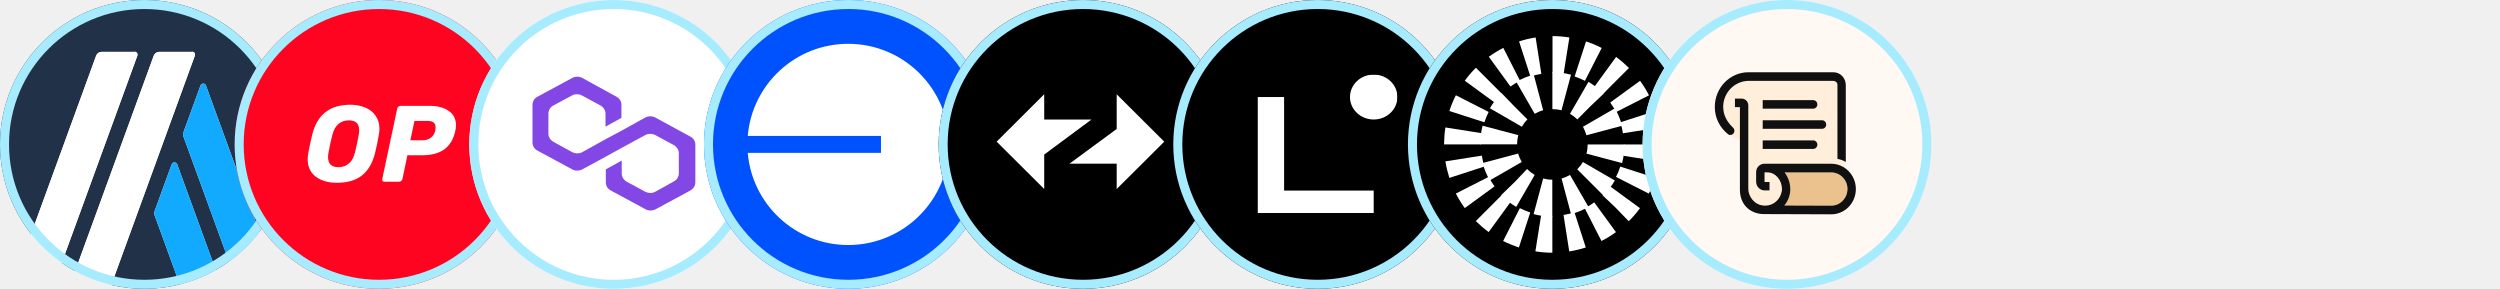
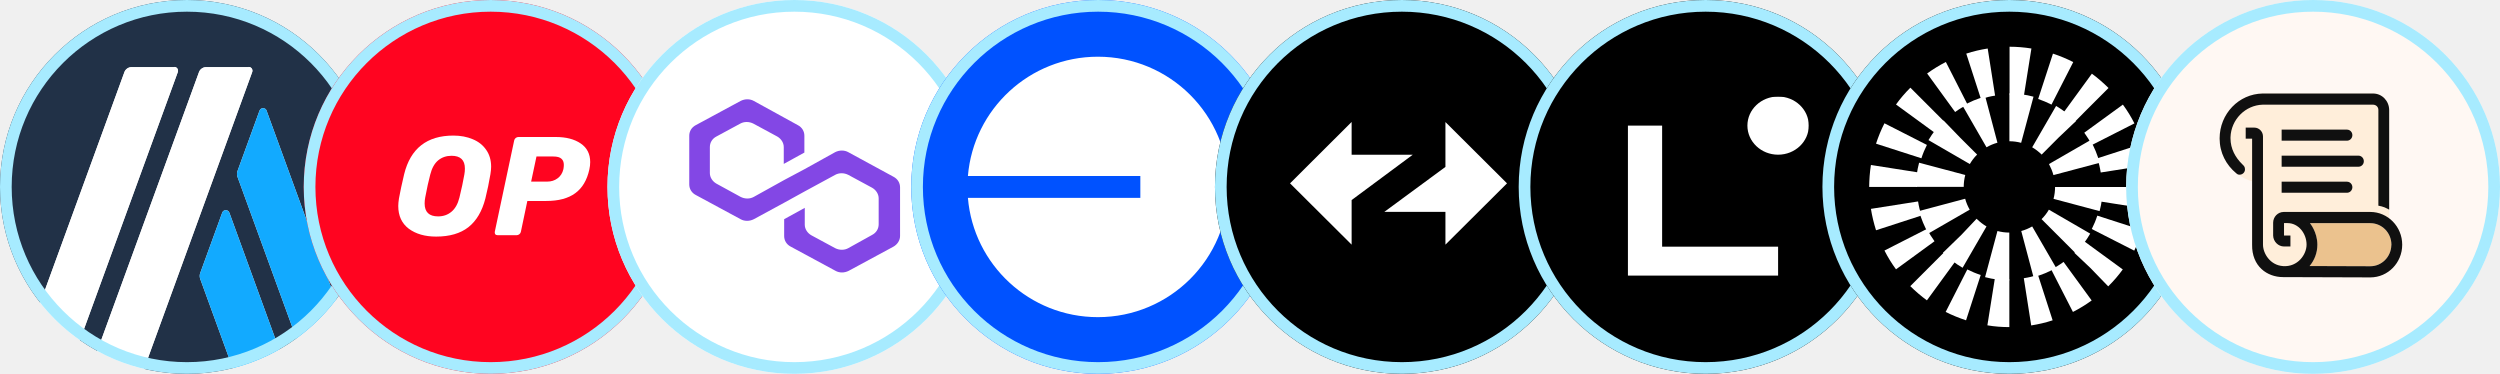
- <svg xmlns="http://www.w3.org/2000/svg" width="277" height="32" viewBox="0 0 277 32" fill="none">
+ <svg xmlns="http://www.w3.org/2000/svg" width="214" height="32" viewBox="0 0 214 32" fill="none">
  <g clip-path="url(#clip0_21758_50518)">
    <path d="M22.825 9.486V9.47C22.715 9.189 22.324 9.189 22.215 9.47L20.321 14.665C20.274 14.806 20.274 14.963 20.321 15.119L25.372 28.969C24.901 29.31 24.41 29.627 23.902 29.916L19.633 18.202C19.523 17.92 19.132 17.92 19.022 18.202L17.129 23.397C17.082 23.538 17.082 23.694 17.129 23.851L19.921 31.516C18.666 31.832 17.353 32 16 32C14.736 32 13.507 31.854 12.328 31.576L21.589 6.169C21.667 5.95 21.51 5.731 21.291 5.731V5.746H17.645C17.379 5.746 17.129 5.918 17.035 6.169L8.323 30.041C7.812 29.762 7.318 29.454 6.843 29.122L15.22 6.169C15.298 5.95 15.142 5.731 14.923 5.731L14.907 5.746H11.261C10.995 5.746 10.745 5.918 10.651 6.169L3.446 25.92C1.288 23.194 0 19.747 0 16C0 7.163 7.163 0 16 0C24.837 0 32 7.163 32 16C32 19.64 30.785 22.995 28.738 25.684L22.825 9.486Z" fill="#213147" />
    <path d="M23.902 29.916C22.668 30.618 21.332 31.16 19.921 31.516L17.129 23.85C17.082 23.694 17.082 23.537 17.129 23.397L19.022 18.201C19.132 17.92 19.523 17.92 19.633 18.201L23.902 29.916Z" fill="#12AAFF" />
    <path d="M28.738 25.684C27.784 26.937 26.649 28.046 25.372 28.97L20.321 15.12C20.274 14.963 20.274 14.807 20.321 14.666L22.215 9.471C22.324 9.189 22.715 9.189 22.825 9.471V9.487L28.738 25.684Z" fill="#12AAFF" />
    <path d="M15.22 6.169L6.843 29.122C5.56 28.225 4.415 27.145 3.446 25.92L10.651 6.169C10.745 5.918 10.995 5.746 11.261 5.746H14.907L14.923 5.73C15.142 5.73 15.298 5.95 15.22 6.169Z" fill="white" />
    <path d="M21.588 6.169L12.328 31.576C10.911 31.244 9.567 30.723 8.323 30.041L17.035 6.169C17.129 5.918 17.379 5.746 17.645 5.746H21.291V5.73C21.51 5.73 21.667 5.95 21.588 6.169Z" fill="white" />
  </g>
  <rect x="0.5" y="0.5" width="31" height="31" rx="15.5" stroke="#A7EBFF" />
  <g clip-path="url(#clip1_21758_50518)">
    <path d="M42 32C50.837 32 58 24.837 58 16C58 7.163 50.837 0 42 0C33.163 0 26 7.163 26 16C26 24.837 33.163 32 42 32Z" fill="#FF0420" />
    <path d="M37.334 20.252C36.381 20.252 35.6 20.028 34.992 19.579C34.392 19.123 34.091 18.474 34.091 17.634C34.091 17.458 34.111 17.242 34.151 16.985C34.255 16.409 34.404 15.716 34.596 14.908C35.14 12.706 36.545 11.605 38.811 11.605C39.427 11.605 39.98 11.71 40.468 11.918C40.956 12.118 41.341 12.422 41.621 12.831C41.901 13.231 42.041 13.711 42.041 14.271C42.041 14.44 42.021 14.652 41.981 14.908C41.861 15.62 41.717 16.313 41.549 16.985C41.269 18.082 40.784 18.903 40.096 19.447C39.407 19.984 38.486 20.252 37.334 20.252ZM37.502 18.523C37.95 18.523 38.33 18.39 38.643 18.126C38.963 17.862 39.191 17.458 39.327 16.913C39.511 16.161 39.651 15.504 39.747 14.944C39.779 14.776 39.795 14.604 39.795 14.428C39.795 13.699 39.415 13.335 38.655 13.335C38.206 13.335 37.822 13.467 37.502 13.731C37.19 13.995 36.965 14.4 36.829 14.944C36.685 15.48 36.541 16.137 36.397 16.913C36.365 17.073 36.349 17.242 36.349 17.418C36.349 18.154 36.733 18.523 37.502 18.523Z" fill="white" />
    <path d="M42.596 20.133C42.507 20.133 42.439 20.105 42.391 20.049C42.351 19.985 42.339 19.913 42.355 19.833L44.013 12.027C44.029 11.939 44.072 11.867 44.145 11.811C44.217 11.755 44.293 11.727 44.373 11.727H47.567C48.456 11.727 49.168 11.911 49.705 12.279C50.249 12.647 50.521 13.18 50.521 13.876C50.521 14.076 50.497 14.284 50.449 14.501C50.249 15.421 49.845 16.102 49.236 16.542C48.636 16.982 47.811 17.203 46.763 17.203H45.141L44.589 19.833C44.573 19.921 44.529 19.993 44.457 20.049C44.385 20.105 44.309 20.133 44.229 20.133H42.596ZM46.847 15.545C47.183 15.545 47.475 15.453 47.723 15.269C47.979 15.085 48.148 14.821 48.228 14.477C48.252 14.341 48.264 14.22 48.264 14.116C48.264 13.884 48.196 13.708 48.059 13.588C47.923 13.46 47.691 13.396 47.363 13.396H45.922L45.465 15.545H46.847Z" fill="white" />
  </g>
  <rect x="26.5" y="0.5" width="31" height="31" rx="15.5" stroke="#A7EBFF" />
  <g clip-path="url(#clip2_21758_50518)">
    <rect x="52" width="32" height="32" rx="16" fill="white" />
    <path d="M72.617 13.028C72.284 12.84 71.851 12.84 71.485 13.028L68.888 14.47L67.124 15.41L64.527 16.852C64.194 17.04 63.761 17.04 63.395 16.852L61.331 15.723C60.998 15.535 60.764 15.191 60.764 14.815V12.59C60.764 12.213 60.964 11.869 61.331 11.681L63.361 10.584C63.694 10.396 64.127 10.396 64.493 10.584L66.524 11.681C66.857 11.869 67.09 12.213 67.09 12.59V14.031L68.855 13.06V11.618C68.855 11.242 68.655 10.897 68.289 10.709L64.527 8.641C64.194 8.453 63.761 8.453 63.395 8.641L59.566 10.709C59.2 10.897 59 11.242 59 11.618V15.786C59 16.162 59.2 16.507 59.566 16.695L63.395 18.763C63.728 18.951 64.16 18.951 64.527 18.763L67.124 17.353L68.888 16.381L71.485 14.971C71.818 14.783 72.251 14.783 72.617 14.971L74.648 16.068C74.981 16.256 75.214 16.601 75.214 16.977V19.202C75.214 19.578 75.014 19.923 74.648 20.111L72.617 21.239C72.284 21.427 71.851 21.427 71.485 21.239L69.454 20.142C69.121 19.954 68.888 19.609 68.888 19.233V17.792L67.124 18.763V20.205C67.124 20.581 67.323 20.925 67.689 21.113L71.518 23.182C71.851 23.37 72.284 23.37 72.65 23.182L76.479 21.113C76.812 20.925 77.045 20.581 77.045 20.205V16.037C77.045 15.661 76.845 15.316 76.479 15.128L72.617 13.028Z" fill="#8347E5" />
  </g>
  <rect x="52.5" y="0.5" width="31" height="31" rx="15.5" stroke="#A7EBFF" />
  <g clip-path="url(#clip3_21758_50518)">
    <circle cx="94" cy="16" r="16" fill="#0052FF" />
    <path d="M93.98 27.148C100.148 27.148 105.147 22.157 105.147 16C105.147 9.844 100.148 4.854 93.98 4.854C88.13 4.854 83.33 9.346 82.853 15.063H97.613V16.938H82.853C83.33 22.655 88.13 27.148 93.98 27.148Z" fill="white" />
  </g>
  <rect x="78.5" y="0.5" width="31" height="31" rx="15.5" stroke="#A7EBFF" />
  <g clip-path="url(#clip4_21758_50518)">
    <circle cx="120" cy="16" r="16" fill="black" />
    <path fill-rule="evenodd" clip-rule="evenodd" d="M129 15.695L123.729 10.447V14.288L118.497 18.137H123.729V20.942L129 15.695Z" fill="white" />
    <path fill-rule="evenodd" clip-rule="evenodd" d="M110.428 15.695L115.699 20.942V17.125L120.931 13.245H115.699V10.44L110.428 15.695Z" fill="white" />
  </g>
  <rect x="104.5" y="0.5" width="31" height="31" rx="15.5" stroke="#A7EBFF" />
  <g clip-path="url(#clip5_21758_50518)">
    <circle cx="146" cy="16" r="16" fill="black" />
    <mask id="mask0_21758_50518" style="mask-type:luminance" maskUnits="userSpaceOnUse" x="139" y="8" width="16" height="16">
      <path d="M154.833 8.262H139.333V23.606H154.833V8.262Z" fill="white" />
    </mask>
    <g mask="url(#mask0_21758_50518)">
      <path d="M152.205 23.606H139.333V10.752H142.278V21.115H152.205V23.605V23.606Z" fill="white" />
      <path d="M152.205 13.242C153.656 13.242 154.833 12.127 154.833 10.752C154.833 9.376 153.656 8.262 152.205 8.262C150.755 8.262 149.578 9.376 149.578 10.752C149.578 12.127 150.755 13.242 152.205 13.242Z" fill="white" />
    </g>
  </g>
  <rect x="130.5" y="0.5" width="31" height="31" rx="15.5" stroke="#A7EBFF" />
  <g clip-path="url(#clip6_21758_50518)">
    <path d="M188 0H156V32H188V0Z" fill="black" />
    <path d="M172 28V23.914C171.59 23.914 171.171 23.878 170.762 23.815L170.12 27.848C170.744 27.955 171.376 28 172 28ZM173.871 27.857C174.494 27.759 175.109 27.616 175.706 27.419L174.45 23.529C174.058 23.654 173.648 23.753 173.238 23.815L173.871 27.857ZM168.294 27.419L169.55 23.538C169.158 23.413 168.775 23.252 168.401 23.064L166.548 26.703C167.109 26.981 167.697 27.222 168.294 27.419ZM177.443 26.703C178.004 26.417 178.539 26.086 179.047 25.72L176.641 22.42C176.312 22.662 175.955 22.885 175.581 23.064L177.443 26.703ZM164.944 25.711L167.35 22.411C167.02 22.17 166.699 21.902 166.405 21.607L163.519 24.495C163.964 24.933 164.445 25.344 164.944 25.711ZM180.463 24.513L180.49 24.486C180.935 24.048 181.345 23.565 181.71 23.064L178.414 20.659C178.174 20.99 177.898 21.311 177.612 21.598L177.568 21.642L178.958 22.957L180.463 24.513ZM162.298 23.055L165.595 20.65C165.354 20.319 165.131 19.961 164.944 19.595L161.31 21.446C161.595 22.009 161.924 22.546 162.298 23.055ZM182.69 21.454C182.975 20.9 183.216 20.31 183.412 19.711L179.528 18.459C179.403 18.852 179.243 19.237 179.056 19.604L182.69 21.454ZM160.588 19.711L164.472 18.45C164.347 18.057 164.249 17.654 164.187 17.243L160.151 17.878C160.249 18.495 160.401 19.112 160.588 19.711ZM183.849 17.887C183.947 17.27 184 16.635 184 16.009H179.92C179.92 16.42 179.884 16.84 179.822 17.252L183.849 17.887ZM164.089 16C164.089 15.589 164.125 15.168 164.187 14.757L160.151 14.122C160.053 14.739 160.009 15.374 160 16H164.089ZM179.822 14.766L183.857 14.131C183.759 13.514 183.617 12.897 183.421 12.298L179.537 13.55C179.661 13.952 179.759 14.355 179.822 14.766ZM164.472 13.55C164.597 13.156 164.757 12.772 164.944 12.405L161.31 10.554C161.024 11.109 160.784 11.699 160.588 12.298L164.472 13.55ZM179.065 12.414L182.708 10.563C182.423 10 182.094 9.463 181.719 8.954L178.414 11.359C178.655 11.69 178.878 12.048 179.065 12.414ZM165.595 11.35C165.835 11.019 166.111 10.697 166.405 10.402L166.414 10.393L163.528 7.505L163.519 7.514C163.073 7.961 162.664 8.435 162.298 8.945L165.595 11.35ZM177.612 10.42L178.486 9.535L180.49 7.532L180.481 7.523C180.036 7.085 179.563 6.674 179.065 6.307L176.659 9.607C176.989 9.848 177.31 10.116 177.595 10.411L177.612 10.42ZM167.359 9.589C167.688 9.347 168.045 9.133 168.419 8.945L166.566 5.306C166.004 5.592 165.47 5.923 164.962 6.289L167.359 9.589ZM175.608 8.954L177.47 5.314C176.909 5.028 176.33 4.787 175.733 4.59L174.468 8.471C174.851 8.605 175.234 8.766 175.608 8.954ZM169.568 8.471C169.96 8.346 170.37 8.247 170.78 8.185L170.147 4.152C169.532 4.25 168.909 4.393 168.312 4.59L169.568 8.471ZM173.247 8.185L173.889 4.152C173.274 4.054 172.641 4 172.018 4V8.086C172.428 8.086 172.846 8.122 173.247 8.185Z" fill="white" />
    <path d="M171.996 24V19.909C171.651 19.909 171.316 19.864 170.981 19.775L169.922 23.724C170.601 23.902 171.298 24 171.996 24ZM174.069 23.724C174.749 23.545 175.393 23.278 176.002 22.921L173.955 19.383C173.664 19.552 173.346 19.686 173.019 19.775L174.069 23.724ZM167.998 22.921L170.045 19.383C169.754 19.213 169.48 18.999 169.233 18.759L169.198 18.723L167.91 20.087L166.321 21.629L166.347 21.656C166.842 22.146 167.398 22.574 167.998 22.921ZM177.653 21.656C178.147 21.157 178.579 20.604 178.923 19.998L175.384 17.948C175.217 18.242 175.005 18.509 174.758 18.759L177.653 21.656ZM165.068 19.989L168.607 17.948C168.439 17.654 168.307 17.341 168.218 17.012L164.274 18.064C164.45 18.732 164.724 19.383 165.068 19.989ZM179.726 18.072C179.903 17.395 180 16.7 180 16.005H175.914C175.914 16.343 175.87 16.691 175.782 17.021L179.726 18.072ZM168.095 15.995C168.095 15.657 168.139 15.309 168.227 14.979L164.274 13.928C164.097 14.605 164 15.3 164 15.995H168.095ZM175.773 14.988L179.726 13.937C179.55 13.259 179.276 12.608 178.932 12.002L175.393 14.043C175.552 14.347 175.685 14.659 175.773 14.988ZM168.616 14.043C168.783 13.758 168.986 13.482 169.233 13.241L169.242 13.232L167.777 11.771L166.374 10.318L166.347 10.344C165.853 10.835 165.43 11.396 165.077 11.993L168.616 14.043ZM174.758 13.241L176.205 11.788L177.688 10.38L177.653 10.344C177.158 9.845 176.602 9.426 176.002 9.07L173.955 12.608C174.246 12.778 174.511 12.983 174.758 13.223V13.241ZM170.045 12.608C170.336 12.439 170.654 12.305 170.981 12.216L169.939 8.267C169.26 8.446 168.616 8.713 168.007 9.07L170.045 12.608ZM173.01 12.225L174.069 8.276C173.399 8.098 172.702 8 172.004 8V12.091C172.34 12.091 172.684 12.136 173.01 12.225Z" fill="white" />
  </g>
  <rect x="156.5" y="0.5" width="31" height="31" rx="15.5" stroke="#A7EBFF" />
  <g clip-path="url(#clip7_21758_50518)">
    <rect x="182" width="32" height="32" rx="16" fill="#FFF8F3" />
    <path d="M204.513 18.686V9.402C204.501 8.625 203.897 8 203.138 8H193.681C191.64 8.032 190 9.743 190 11.84C190 12.547 190.185 13.154 190.469 13.684C190.709 14.126 191.085 14.543 191.455 14.853C191.56 14.941 191.511 14.903 191.831 15.105C192.275 15.383 192.781 15.522 192.781 15.522L192.774 21.074C192.787 21.339 192.811 21.592 192.879 21.826C193.089 22.609 193.619 23.209 194.34 23.499C194.643 23.619 194.982 23.701 195.345 23.708L202.898 23.733C204.402 23.733 205.623 22.482 205.623 20.935C205.629 20.019 205.185 19.198 204.513 18.686Z" fill="#FFEEDA" />
    <path d="M204.698 21.005C204.667 21.996 203.872 22.792 202.898 22.792L197.7 22.773C198.113 22.28 198.366 21.642 198.366 20.948C198.366 19.855 197.731 19.104 197.731 19.104H202.904C203.897 19.104 204.704 19.931 204.704 20.948L204.698 21.005Z" fill="#EBC28E" />
    <path d="M191.948 14.069C191.35 13.488 190.931 12.736 190.931 11.846V11.751C190.98 10.229 192.201 9.004 193.687 8.96H203.145C203.391 8.972 203.589 9.149 203.589 9.408V17.606C203.804 17.644 203.909 17.675 204.119 17.751C204.285 17.814 204.513 17.947 204.513 17.947V9.408C204.501 8.631 203.897 8.006 203.138 8.006H193.681C191.64 8.037 190 9.749 190 11.846C190 13.065 190.543 14.107 191.43 14.84C191.492 14.89 191.548 14.953 191.708 14.953C191.985 14.953 192.183 14.726 192.17 14.48C192.164 14.271 192.078 14.195 191.948 14.069Z" fill="#101010" />
    <path d="M202.898 18.143H195.481C194.982 18.149 194.581 18.56 194.581 19.071V20.164C194.593 20.669 195.013 21.099 195.512 21.099H196.061V20.164H195.512V19.097C195.512 19.097 195.648 19.097 195.814 19.097C196.751 19.097 197.442 19.987 197.442 20.941C197.442 21.787 196.69 22.867 195.432 22.779C194.316 22.703 193.712 21.686 193.712 20.941V11.682C193.712 11.265 193.379 10.924 192.972 10.924H192.232V11.871H192.781V20.947C192.75 22.791 194.063 23.72 195.432 23.72L202.904 23.745C204.409 23.745 205.629 22.495 205.629 20.947C205.629 19.4 204.402 18.143 202.898 18.143ZM204.698 21.004C204.668 21.996 203.872 22.791 202.898 22.791L197.701 22.773C198.114 22.28 198.367 21.642 198.367 20.947C198.367 19.855 197.731 19.103 197.731 19.103H202.904C203.897 19.103 204.705 19.93 204.705 20.947L204.698 21.004Z" fill="#101010" />
    <path d="M200.9 12.043H195.308V11.096H200.9C201.153 11.096 201.363 11.304 201.363 11.569C201.363 11.828 201.159 12.043 200.9 12.043Z" fill="#101010" />
    <path d="M200.9 16.5H195.308V15.553H200.9C201.153 15.553 201.363 15.761 201.363 16.026C201.363 16.285 201.159 16.5 200.9 16.5Z" fill="#101010" />
    <path d="M201.887 14.272H195.308V13.324H201.881C202.133 13.324 202.343 13.533 202.343 13.798C202.349 14.057 202.14 14.272 201.887 14.272Z" fill="#101010" />
  </g>
  <rect x="182.5" y="0.5" width="31" height="31" rx="15.5" stroke="#A7EBFF" />
  <defs>
    <clipPath id="clip0_21758_50518">
      <rect width="32" height="32" rx="16" fill="white" />
    </clipPath>
    <clipPath id="clip1_21758_50518">
      <rect x="26" width="32" height="32" rx="16" fill="white" />
    </clipPath>
    <clipPath id="clip2_21758_50518">
      <rect x="52" width="32" height="32" rx="16" fill="white" />
    </clipPath>
    <clipPath id="clip3_21758_50518">
      <rect x="78" width="32" height="32" rx="16" fill="white" />
    </clipPath>
    <clipPath id="clip4_21758_50518">
      <rect x="104" width="32" height="32" rx="16" fill="white" />
    </clipPath>
    <clipPath id="clip5_21758_50518">
      <rect x="130" width="32" height="32" rx="16" fill="white" />
    </clipPath>
    <clipPath id="clip6_21758_50518">
      <rect x="156" width="32" height="32" rx="16" fill="white" />
    </clipPath>
    <clipPath id="clip7_21758_50518">
      <rect x="182" width="32" height="32" rx="16" fill="white" />
    </clipPath>
  </defs>
</svg>
